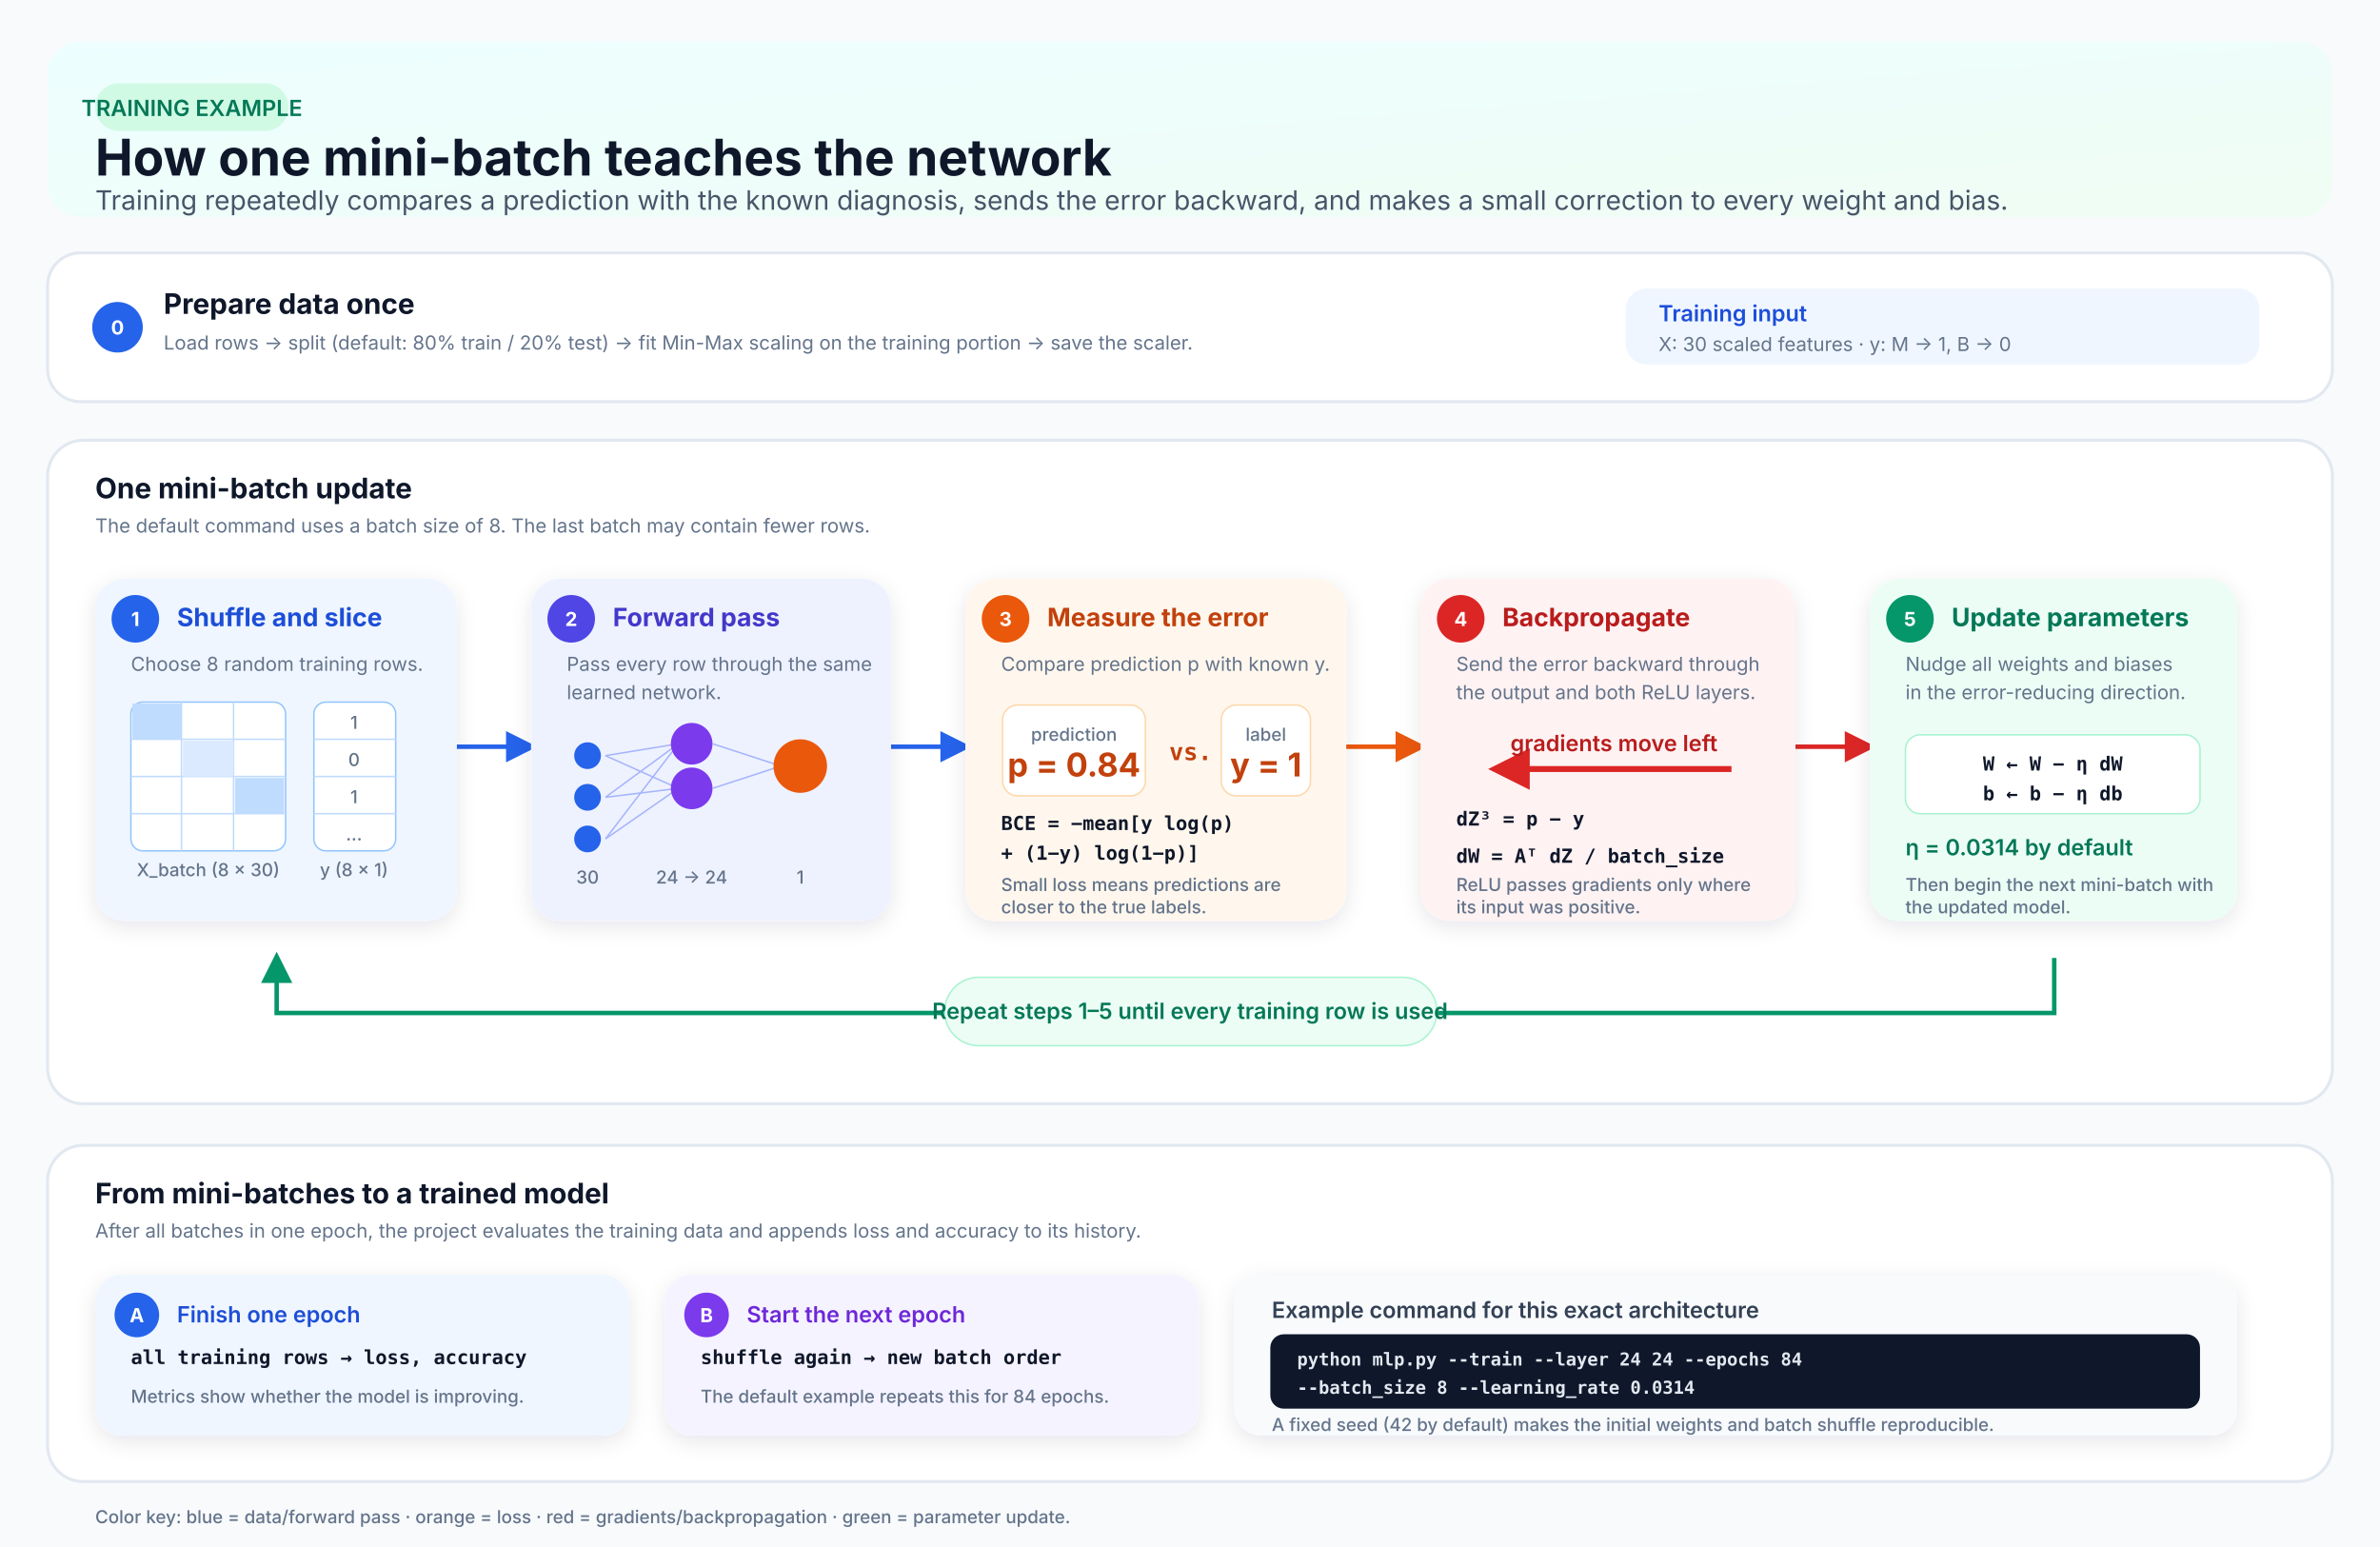
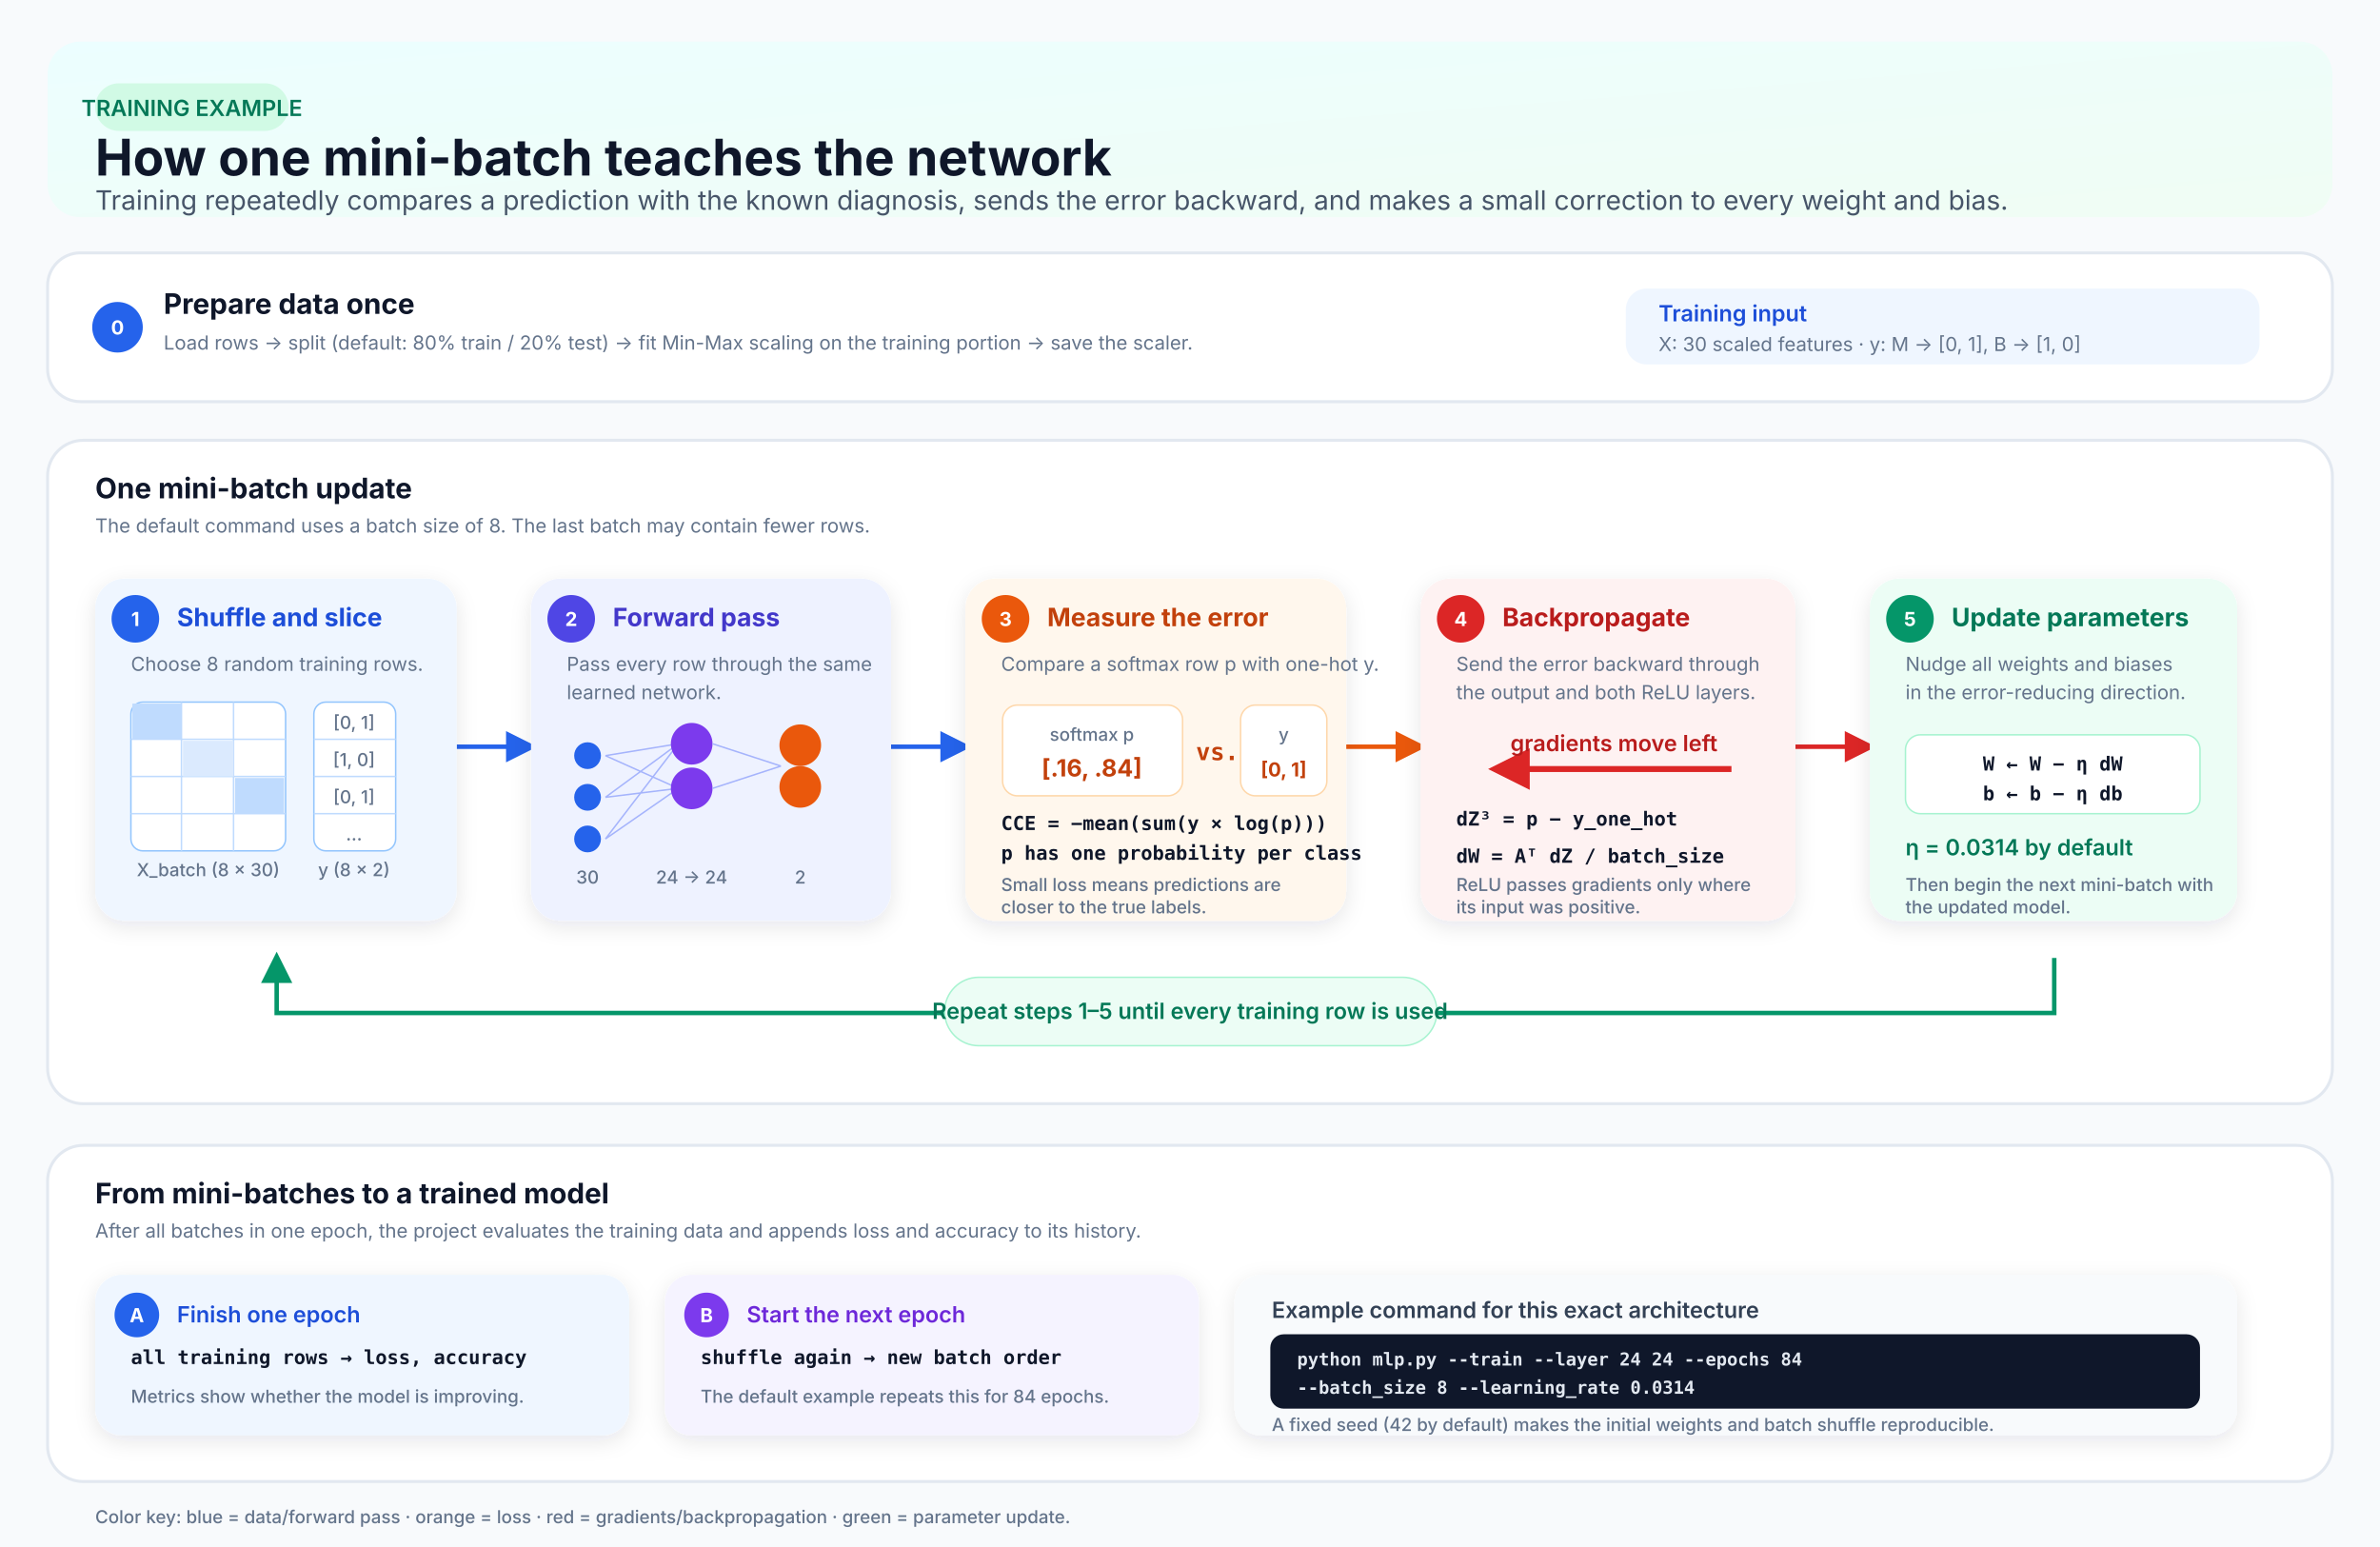
<svg xmlns="http://www.w3.org/2000/svg" width="1600" height="1040" viewBox="0 0 1600 1040" role="img" aria-labelledby="title description">
  <defs>
    <linearGradient id="header" x1="0" y1="0" x2="1" y2="1">
      <stop offset="0" stop-color="#ecfeff" />
      <stop offset="1" stop-color="#f0fdf4" />
    </linearGradient>
    <filter id="shadow" x="-20%" y="-20%" width="140%" height="140%">
      <feDropShadow dx="0" dy="4" stdDeviation="7" flood-color="#0f172a" flood-opacity=".10" />
    </filter>
    <marker id="arrow-blue" viewBox="0 0 10 10" refX="8" refY="5" markerWidth="7" markerHeight="7" orient="auto">
      <path d="M 0 0 L 10 5 L 0 10 z" fill="#2563eb" />
    </marker>
    <marker id="arrow-orange" viewBox="0 0 10 10" refX="8" refY="5" markerWidth="7" markerHeight="7" orient="auto">
      <path d="M 0 0 L 10 5 L 0 10 z" fill="#ea580c" />
    </marker>
    <marker id="arrow-red" viewBox="0 0 10 10" refX="8" refY="5" markerWidth="7" markerHeight="7" orient="auto">
      <path d="M 0 0 L 10 5 L 0 10 z" fill="#dc2626" />
    </marker>
    <marker id="arrow-green" viewBox="0 0 10 10" refX="8" refY="5" markerWidth="7" markerHeight="7" orient="auto">
      <path d="M 0 0 L 10 5 L 0 10 z" fill="#059669" />
    </marker>
    <style>
      .heading { font: 700 34px Inter, Arial, sans-serif; fill: #0f172a; }
      .subtitle { font: 400 18px Inter, Arial, sans-serif; fill: #475569; }
      .section { font: 700 19px Inter, Arial, sans-serif; fill: #0f172a; }
      .label { font: 600 15px Inter, Arial, sans-serif; fill: #334155; }
      .small { font: 400 13px Inter, Arial, sans-serif; fill: #64748b; }
      .tiny { font: 500 12px Inter, Arial, sans-serif; fill: #64748b; }
      .math { font: 600 16px 'SFMono-Regular', Consolas, monospace; fill: #0f172a; }
      .math-small { font: 600 13px 'SFMono-Regular', Consolas, monospace; fill: #0f172a; }
      .step { font: 700 13px Inter, Arial, sans-serif; fill: white; text-anchor: middle; dominant-baseline: middle; }
    </style>
  </defs>
  <rect width="1600" height="1040" fill="#f8fafc" />
  <rect x="32" y="28" width="1536" height="118" rx="22" fill="url(#header)" />
  <rect x="64" y="56" width="130" height="32" rx="16" fill="#d1fae5" />
  <text x="129" y="78" text-anchor="middle" class="label" style="fill:#047857">TRAINING EXAMPLE</text>
  <text x="64" y="118" class="heading">How one mini-batch teaches the network</text>
  <text x="64" y="141" class="subtitle">Training repeatedly compares a prediction with the known diagnosis, sends the error backward, and makes a small correction to every weight and bias.</text>
  <rect x="32" y="170" width="1536" height="100" rx="22" fill="#ffffff" stroke="#e2e8f0" stroke-width="2" />
  <circle cx="79" cy="220" r="17" fill="#2563eb" />
  <text x="79" y="220" class="step">0</text>
  <text x="110" y="211" class="section">Prepare data once</text>
  <text x="110" y="235" class="small">Load rows → split (default: 80% train / 20% test) → fit Min-Max scaling on the training portion → save the scaler.</text>
  <rect x="1093" y="194" width="426" height="51" rx="14" fill="#eff6ff" />
  <text x="1115" y="216" class="label" style="fill:#1d4ed8">Training input</text>
-   <text x="1115" y="236" class="small">X: 30 scaled features · y: M → 1, B → 0</text>
+   <text x="1115" y="236" class="small">X: 30 scaled features · y: M → [0, 1], B → [1, 0]</text>
  <rect x="32" y="296" width="1536" height="446" rx="24" fill="#ffffff" stroke="#e2e8f0" stroke-width="2" />
  <text x="64" y="335" class="section">One mini-batch update</text>
  <text x="64" y="358" class="small">The default command uses a batch size of 8. The last batch may contain fewer rows.</text>
  <path d="M307 502 H357" stroke="#2563eb" stroke-width="3" fill="none" marker-end="url(#arrow-blue)" />
  <path d="M599 502 H649" stroke="#2563eb" stroke-width="3" fill="none" marker-end="url(#arrow-blue)" />
  <path d="M905 502 H955" stroke="#ea580c" stroke-width="3" fill="none" marker-end="url(#arrow-orange)" />
  <path d="M1207 502 H1257" stroke="#dc2626" stroke-width="3" fill="none" marker-end="url(#arrow-red)" />
  <g filter="url(#shadow)">
    <rect x="64" y="389" width="243" height="230" rx="20" fill="#eff6ff" />
  </g>
  <circle cx="91" cy="416" r="16" fill="#2563eb" />
  <text x="91" y="416" class="step">1</text>
  <text x="119" y="421" class="section" style="font-size:17px;fill:#1d4ed8">Shuffle and slice</text>
  <text x="88" y="451" class="small">Choose 8 random training rows.</text>
  <g>
    <rect x="88" y="472" width="104" height="100" rx="8" fill="#ffffff" stroke="#93c5fd" />
    <path d="M88 497 H192 M88 522 H192 M88 547 H192 M122 472 V572 M157 472 V572" stroke="#bfdbfe" />
    <rect x="89" y="473" width="33" height="24" fill="#bfdbfe" />
    <rect x="123" y="498" width="34" height="24" fill="#dbeafe" />
    <rect x="158" y="523" width="33" height="24" fill="#bfdbfe" />
    <text x="140" y="589" text-anchor="middle" class="tiny">X_batch (8 × 30)</text>
    <rect x="211" y="472" width="55" height="100" rx="8" fill="#ffffff" stroke="#93c5fd" />
    <path d="M211 497 H266 M211 522 H266 M211 547 H266" stroke="#bfdbfe" />
-     <text x="238" y="490" text-anchor="middle" class="tiny">1</text>
-     <text x="238" y="515" text-anchor="middle" class="tiny">0</text>
-     <text x="238" y="540" text-anchor="middle" class="tiny">1</text>
+     <text x="238" y="490" text-anchor="middle" class="tiny">[0, 1]</text>
+     <text x="238" y="515" text-anchor="middle" class="tiny">[1, 0]</text>
+     <text x="238" y="540" text-anchor="middle" class="tiny">[0, 1]</text>
    <text x="238" y="565" text-anchor="middle" class="tiny">…</text>
-     <text x="238" y="589" text-anchor="middle" class="tiny">y (8 × 1)</text>
+     <text x="238" y="589" text-anchor="middle" class="tiny">y (8 × 2)</text>
  </g>
  <g filter="url(#shadow)">
    <rect x="357" y="389" width="242" height="230" rx="20" fill="#eef2ff" />
  </g>
  <circle cx="384" cy="416" r="16" fill="#4f46e5" />
  <text x="384" y="416" class="step">2</text>
  <text x="412" y="421" class="section" style="font-size:17px;fill:#4338ca">Forward pass</text>
  <text x="381" y="451" class="small">Pass every row through the same</text>
  <text x="381" y="470" class="small">learned network.</text>
  <g>
    <circle cx="395" cy="508" r="9" fill="#2563eb" />
    <circle cx="395" cy="536" r="9" fill="#2563eb" />
    <circle cx="395" cy="564" r="9" fill="#2563eb" />
    <path d="M407 508 L456 500 M407 508 L456 530 M407 536 L456 500 M407 536 L456 530 M407 564 L456 500 M407 564 L456 530" stroke="#a5b4fc" />
    <circle cx="465" cy="500" r="14" fill="#7c3aed" />
    <circle cx="465" cy="530" r="14" fill="#7c3aed" />
    <path d="M479 500 L525 515 M479 530 L525 515" stroke="#a5b4fc" />
-     <circle cx="538" cy="515" r="18" fill="#ea580c" />
+     <circle cx="538" cy="501" r="14" fill="#ea580c" />
+     <circle cx="538" cy="529" r="14" fill="#ea580c" />
    <text x="395" y="594" text-anchor="middle" class="tiny">30</text>
    <text x="465" y="594" text-anchor="middle" class="tiny">24 → 24</text>
-     <text x="538" y="594" text-anchor="middle" class="tiny">1</text>
+     <text x="538" y="594" text-anchor="middle" class="tiny">2</text>
  </g>
  <g filter="url(#shadow)">
    <rect x="649" y="389" width="256" height="230" rx="20" fill="#fff7ed" />
  </g>
  <circle cx="676" cy="416" r="16" fill="#ea580c" />
  <text x="676" y="416" class="step">3</text>
  <text x="704" y="421" class="section" style="font-size:17px;fill:#c2410c">Measure the error</text>
-   <text x="673" y="451" class="small">Compare prediction p with known y.</text>
-   <rect x="674" y="474" width="96" height="61" rx="10" fill="#ffffff" stroke="#fed7aa" />
-   <text x="722" y="498" text-anchor="middle" class="tiny">prediction</text>
-   <text x="722" y="522" text-anchor="middle" style="font:700 22px Inter,Arial,sans-serif;fill:#c2410c">p = 0.84</text>
-   <text x="786" y="511" class="math" style="fill:#c2410c">vs.</text>
-   <rect x="821" y="474" width="60" height="61" rx="10" fill="#ffffff" stroke="#fed7aa" />
-   <text x="851" y="498" text-anchor="middle" class="tiny">label</text>
-   <text x="851" y="522" text-anchor="middle" style="font:700 22px Inter,Arial,sans-serif;fill:#c2410c">y = 1</text>
-   <text x="673" y="558" class="math-small">BCE = −mean[y log(p)</text>
-   <text x="673" y="578" class="math-small">+ (1−y) log(1−p)]</text>
+   <text x="673" y="451" class="small">Compare a softmax row p with one-hot y.</text>
+   <rect x="674" y="474" width="121" height="61" rx="10" fill="#ffffff" stroke="#fed7aa" />
+   <text x="734" y="498" text-anchor="middle" class="tiny">softmax p</text>
+   <text x="734" y="522" text-anchor="middle" style="font:700 16px Inter,Arial,sans-serif;fill:#c2410c">[.16, .84]</text>
+   <text x="804" y="511" class="math" style="fill:#c2410c">vs.</text>
+   <rect x="834" y="474" width="58" height="61" rx="10" fill="#ffffff" stroke="#fed7aa" />
+   <text x="863" y="498" text-anchor="middle" class="tiny">y</text>
+   <text x="863" y="522" text-anchor="middle" style="font:700 13px Inter,Arial,sans-serif;fill:#c2410c">[0, 1]</text>
+   <text x="673" y="558" class="math-small">CCE = −mean(sum(y × log(p)))</text>
+   <text x="673" y="578" class="math-small">p has one probability per class</text>
  <text x="673" y="599" class="tiny">Small loss means predictions are</text>
  <text x="673" y="614" class="tiny">closer to the true labels.</text>
  <g filter="url(#shadow)">
    <rect x="955" y="389" width="252" height="230" rx="20" fill="#fef2f2" />
  </g>
  <circle cx="982" cy="416" r="16" fill="#dc2626" />
  <text x="982" y="416" class="step">4</text>
  <text x="1010" y="421" class="section" style="font-size:17px;fill:#b91c1c">Backpropagate</text>
  <text x="979" y="451" class="small">Send the error backward through</text>
  <text x="979" y="470" class="small">the output and both ReLU layers.</text>
  <path d="M1164 517 H1006" stroke="#dc2626" stroke-width="4" fill="none" marker-end="url(#arrow-red)" />
  <text x="1085" y="505" text-anchor="middle" class="label" style="fill:#b91c1c">gradients move left</text>
-   <text x="979" y="555" class="math-small">dZ³ = p − y</text>
+   <text x="979" y="555" class="math-small">dZ³ = p − y_one_hot</text>
  <text x="979" y="580" class="math-small">dW = Aᵀ dZ / batch_size</text>
  <text x="979" y="599" class="tiny">ReLU passes gradients only where</text>
  <text x="979" y="614" class="tiny">its input was positive.</text>
  <g filter="url(#shadow)">
    <rect x="1257" y="389" width="247" height="230" rx="20" fill="#ecfdf5" />
  </g>
  <circle cx="1284" cy="416" r="16" fill="#059669" />
  <text x="1284" y="416" class="step">5</text>
  <text x="1312" y="421" class="section" style="font-size:17px;fill:#047857">Update parameters</text>
  <text x="1281" y="451" class="small">Nudge all weights and biases</text>
  <text x="1281" y="470" class="small">in the error-reducing direction.</text>
  <rect x="1281" y="494" width="198" height="53" rx="10" fill="#ffffff" stroke="#a7f3d0" />
  <text x="1380" y="518" text-anchor="middle" class="math-small">W ← W − η dW</text>
  <text x="1380" y="538" text-anchor="middle" class="math-small">b ← b − η db</text>
  <text x="1281" y="575" class="label" style="fill:#047857">η = 0.0314 by default</text>
  <text x="1281" y="599" class="tiny">Then begin the next mini-batch with</text>
  <text x="1281" y="614" class="tiny">the updated model.</text>
  <path d="M1381 644 V681 H186 V644" stroke="#059669" stroke-width="3" fill="none" marker-end="url(#arrow-green)" />
  <rect x="635" y="657" width="331" height="46" rx="23" fill="#ecfdf5" stroke="#a7f3d0" />
  <text x="800" y="685" text-anchor="middle" class="label" style="fill:#047857">Repeat steps 1–5 until every training row is used</text>
  <rect x="32" y="770" width="1536" height="226" rx="24" fill="#ffffff" stroke="#e2e8f0" stroke-width="2" />
  <text x="64" y="809" class="section">From mini-batches to a trained model</text>
  <text x="64" y="832" class="small">After all batches in one epoch, the project evaluates the training data and appends loss and accuracy to its history.</text>
  <g filter="url(#shadow)">
    <rect x="64" y="857" width="359" height="108" rx="18" fill="#eff6ff" />
    <rect x="447" y="857" width="359" height="108" rx="18" fill="#f5f3ff" />
    <rect x="830" y="857" width="674" height="108" rx="18" fill="#f8fafc" />
  </g>
  <g>
    <circle cx="92" cy="884" r="15" fill="#2563eb" />
    <text x="92" y="884" class="step">A</text>
    <text x="119" y="889" class="label" style="fill:#1d4ed8">Finish one epoch</text>
    <text x="88" y="917" class="math-small">all training rows → loss, accuracy</text>
    <text x="88" y="943" class="tiny">Metrics show whether the model is improving.</text>
    <circle cx="475" cy="884" r="15" fill="#7c3aed" />
    <text x="475" y="884" class="step">B</text>
    <text x="502" y="889" class="label" style="fill:#6d28d9">Start the next epoch</text>
    <text x="471" y="917" class="math-small">shuffle again → new batch order</text>
    <text x="471" y="943" class="tiny">The default example repeats this for 84 epochs.</text>
    <text x="855" y="886" class="label">Example command for this exact architecture</text>
    <rect x="854" y="897" width="625" height="50" rx="9" fill="#0f172a" />
    <text x="872" y="918" style="font:600 12px 'SFMono-Regular',Consolas,monospace;fill:#e2e8f0">python mlp.py --train --layer 24 24 --epochs 84</text>
    <text x="872" y="937" style="font:600 12px 'SFMono-Regular',Consolas,monospace;fill:#e2e8f0">--batch_size 8 --learning_rate 0.0314</text>
    <text x="855" y="962" class="tiny">A fixed seed (42 by default) makes the initial weights and batch shuffle reproducible.</text>
  </g>
  <text x="64" y="1024" class="tiny">Color key: blue = data/forward pass · orange = loss · red = gradients/backpropagation · green = parameter update.</text>
</svg>
